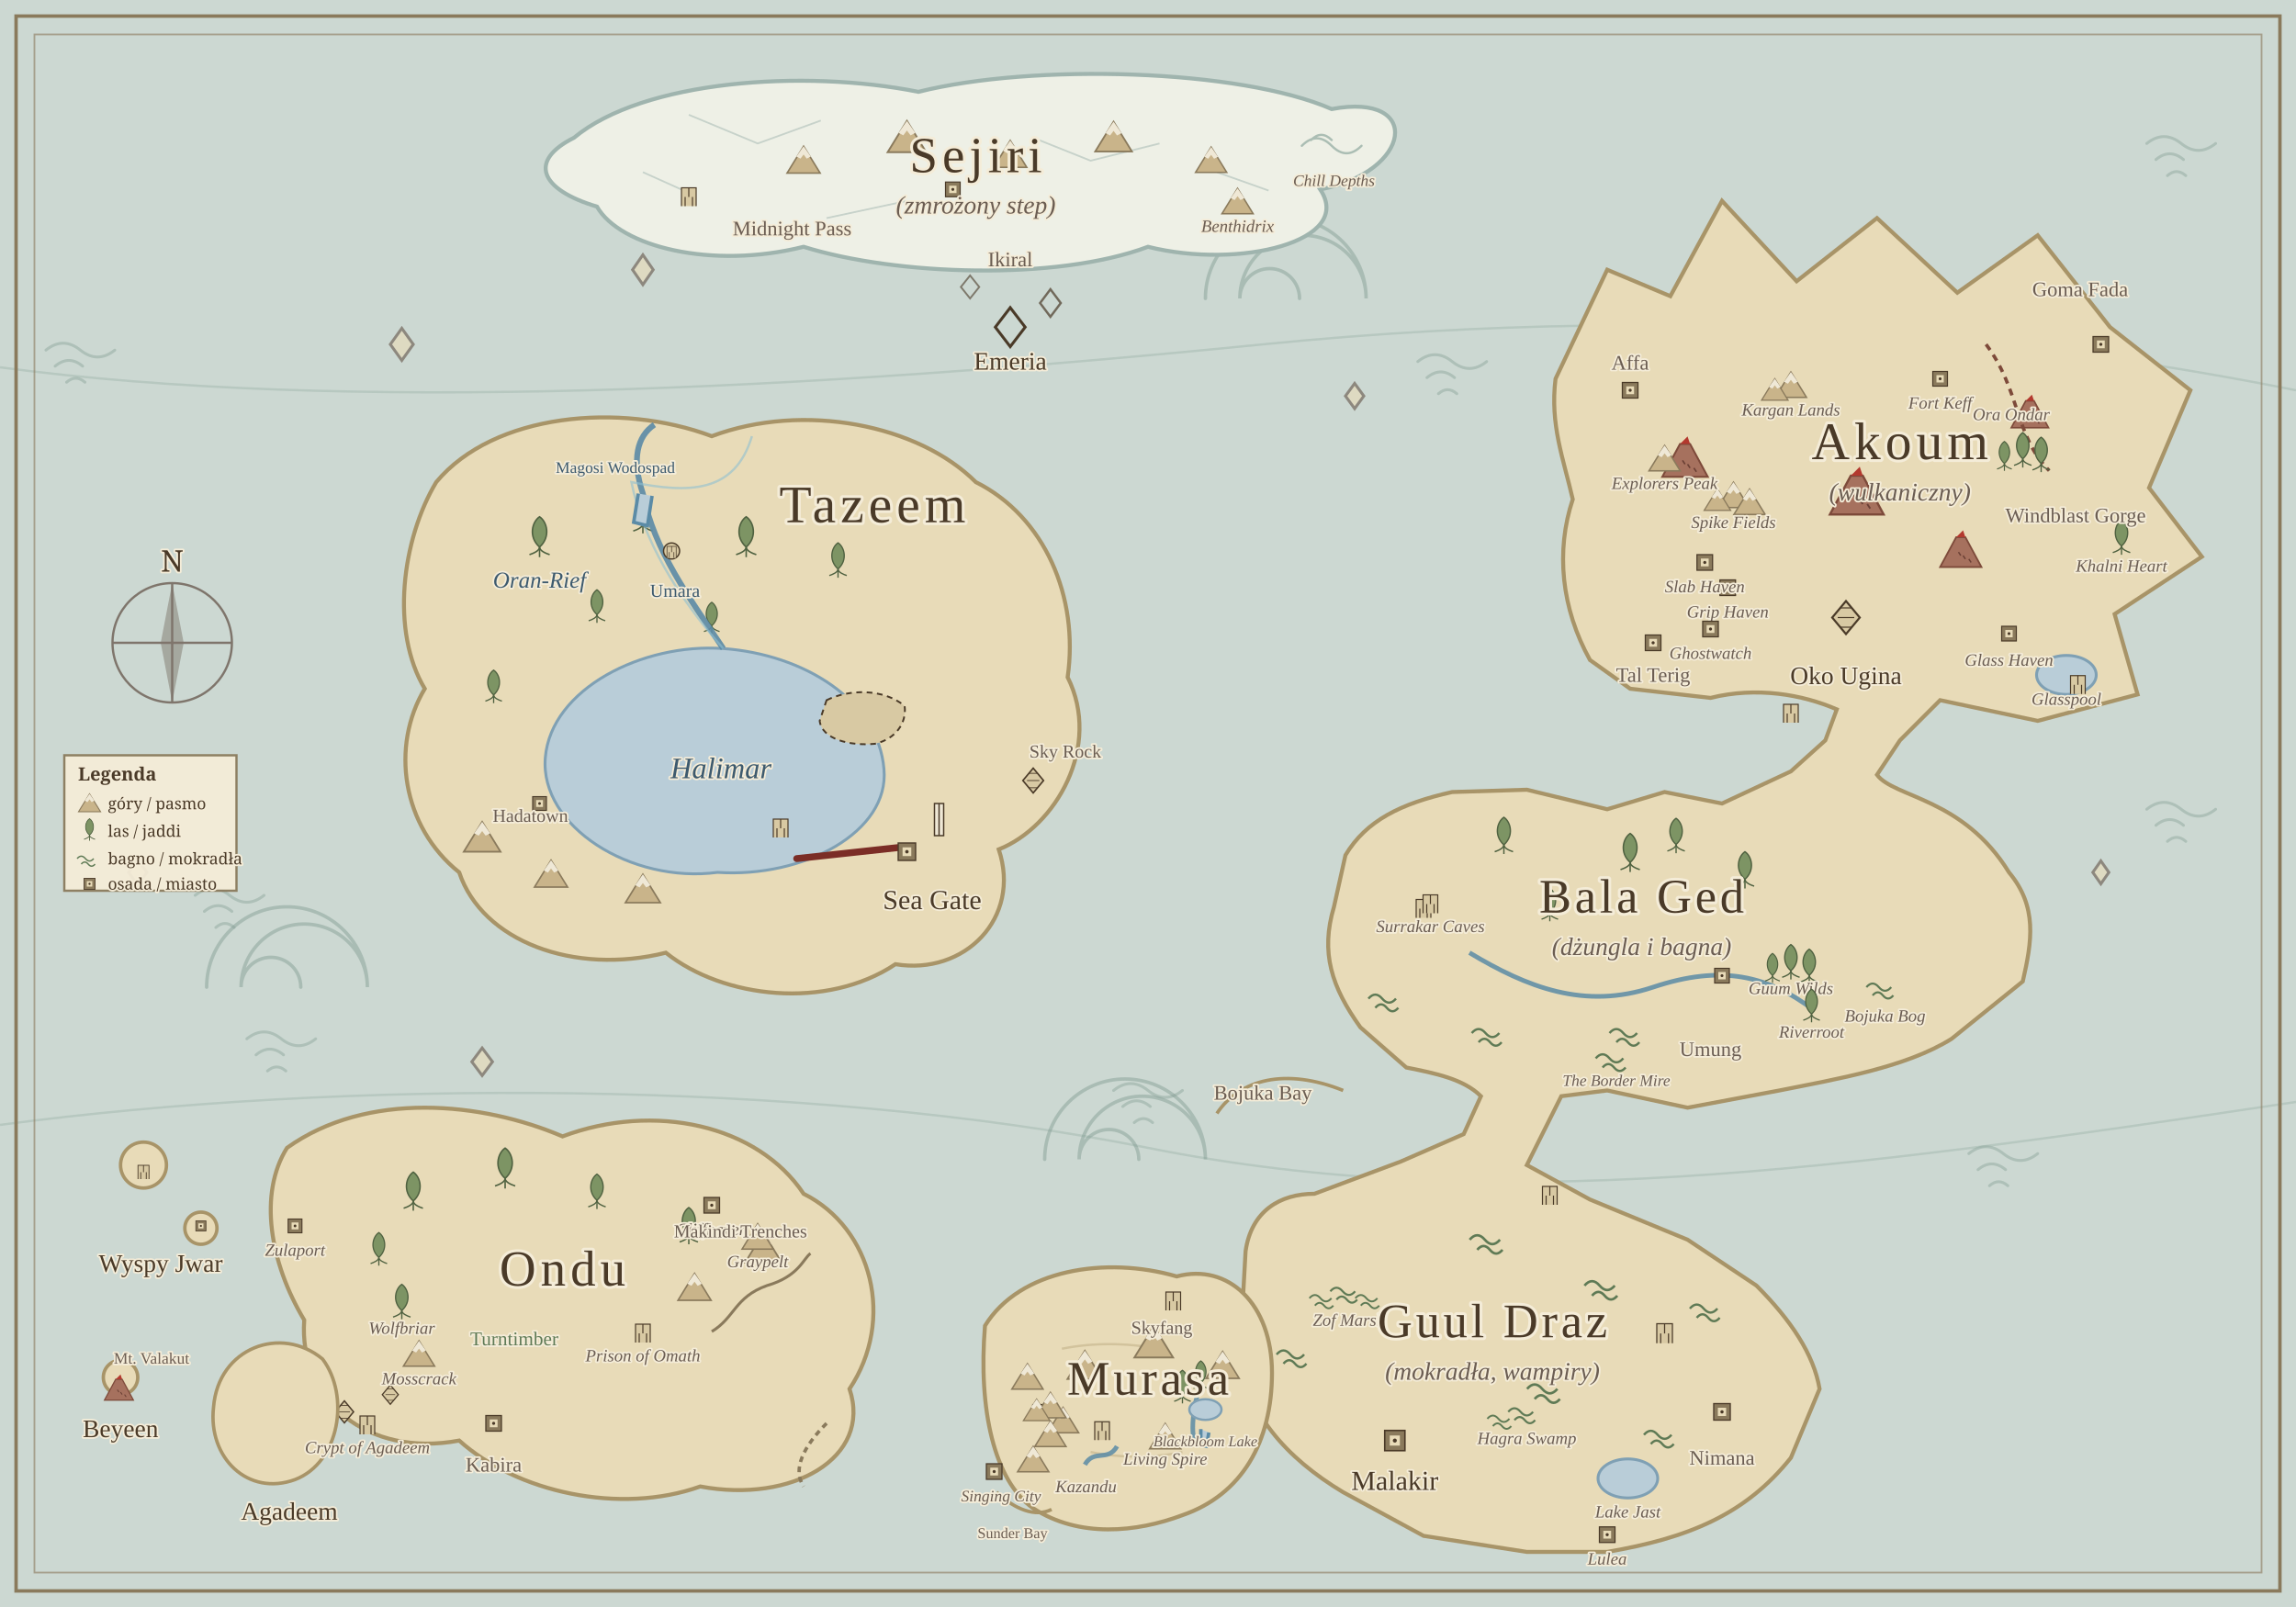
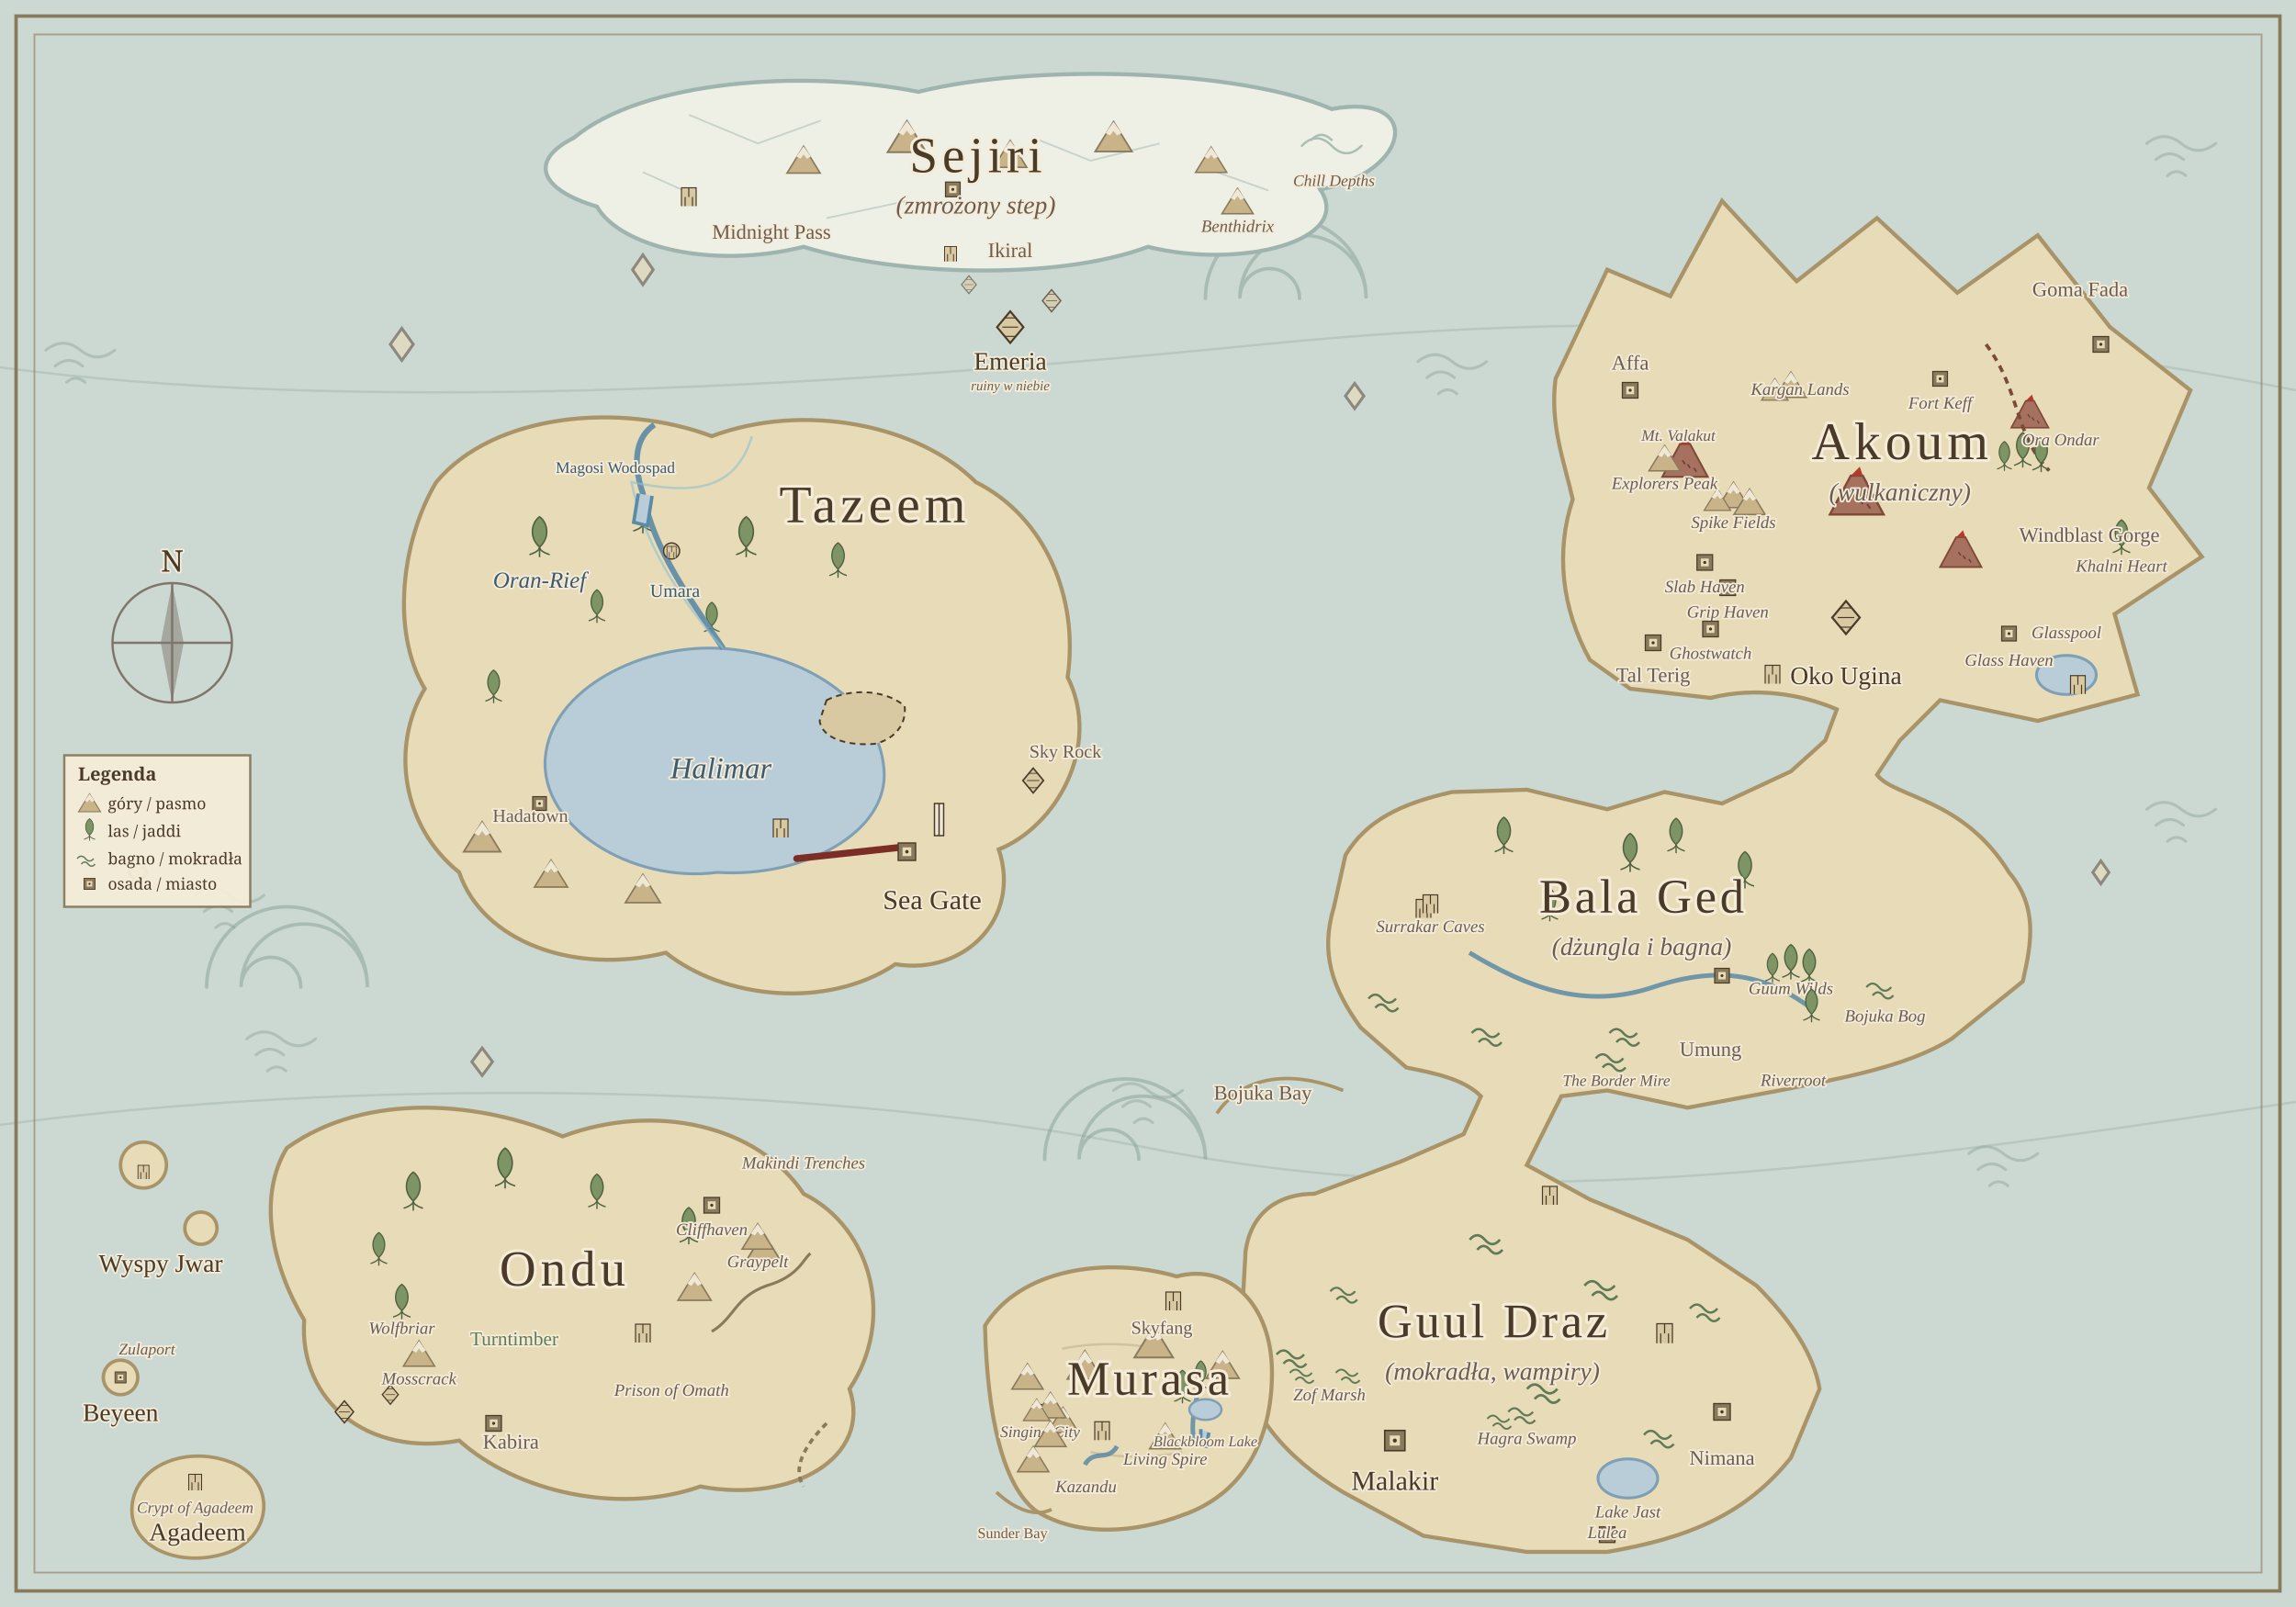
<svg xmlns="http://www.w3.org/2000/svg" viewBox="0 0 2000 1400" width="2000" height="1400">
  <defs>
    <style>
      /* Halo pod tekstem etykiet — napisy czytelne nad losowymi elementami
         przyrody (góry/lasy/rzeki). paint-order:stroke rysuje obrys pod
         wypełnieniem, więc etykieta „unosi się" nad mapą. */
      text { paint-order: stroke; stroke: #f4ecd8; stroke-width: 3px; stroke-linejoin: round; }
      text.tytul-kontynentu { stroke-width: 5px; }
    </style>
    <g id="gora">
      <path d="M -16,12 L 0,-14 L 16,12 Z" fill="#c9b48a" stroke="#8a7a5c" stroke-width="1.5" />
      <path d="M -7,-4 L 0,-14 L 7,-4 L 3,-2 L 0,-6 L -3,-2 Z" fill="#efe8d6" />
    </g>
    <g id="wulkan">
      <path d="M -20,14 L -6,-12 L 2,-12 L 16,14 Z" fill="#a6715e" stroke="#7d4a3a" stroke-width="1.5" />
      <path d="M -6,-12 L 2,-12 L 0,-18 Z" fill="#b3392e" />
      <path d="M -2,4 l -2,-3 M 2,7 l -2,-3 M 7,10 l -2,-3" stroke="#5c332a" stroke-width="1.2" opacity="0.8" />
    </g>
    <g id="drzewo">
      <path d="M 0,14 L 0,6 M 0,6 C -9,-2 -6,-14 0,-18 C 6,-14 9,-2 0,6 Z" fill="#7d9464" stroke="#4f6140" stroke-width="1.2" />
      <path d="M 0,6 C 0,9 -5,11 -8,12 M 0,6 C 0,9 5,11 8,12" stroke="#4f6140" stroke-width="1.2" fill="none" />
    </g>
    <g id="bagno">
      <path d="M -18,0 q 6,-7 12,0 q 6,7 12,0" stroke="#5f7a55" stroke-width="2" fill="none" />
      <path d="M -12,8 q 5,-6 10,0 q 5,6 10,0" stroke="#5f7a55" stroke-width="2" fill="none" />
    </g>
    <g id="miasto">
      <rect x="-8" y="-8" width="16" height="16" fill="#8a7a5c" stroke="#4a3a28" stroke-width="1.2" />
      <rect x="-4" y="-4" width="8" height="8" fill="#e8dbb8" />
      <circle cx="0" cy="0" r="1.6" fill="#4a3a28" />
    </g>
    <g id="ruina">
      <path d="M -8,12 L -8,-8 L 8,-8 L 8,12" fill="#d8c9a3" stroke="#4a3a28" stroke-width="1.2" />
      <path d="M -4,12 L -4,2 M 0,-8 L 0,2 M 4,12 L 4,2" stroke="#4a3a28" stroke-width="1.2" />
    </g>
    <g id="hedron">
      <path d="M 0,-12 L 10,0 L 0,12 L -10,0 Z" fill="#d8c9a3" stroke="#4a3a28" stroke-width="1.5" />
      <path d="M -4,-7 L 4,-7 M -6,0 L 6,0 M -4,7 L 4,7" stroke="#4a3a28" stroke-width="0.8" />
    </g>
  </defs>
  <rect x="0" y="0" width="2000" height="1400" fill="#ccd8d2" />
  <g stroke="#8fa89e" stroke-width="2" fill="none" opacity="0.35">
    <path d="M 0,980 C 300,940 700,940 1000,1000 C 1300,1060 1600,1020 2000,960" />
    <path d="M 0,320 C 300,360 700,340 1100,300 C 1500,260 1800,300 2000,340" />
  </g>
  <g stroke="#8fa89e" stroke-width="2.5" fill="none" opacity="0.5" stroke-linecap="round">
    <path transform="translate(200,780)" d="M -30,0 q 15,-12 30,0 q 15,12 30,0 M -22,14 q 12,-10 24,0 M -12,28 q 8,-7 16,0" />
    <path transform="translate(245,905)" d="M -30,0 q 15,-12 30,0 q 15,12 30,0 M -22,14 q 12,-10 24,0 M -12,28 q 8,-7 16,0" />
    <path transform="translate(1050,185)" d="M -30,0 q 15,-12 30,0 q 15,12 30,0 M -22,14 q 12,-10 24,0 M -12,28 q 8,-7 16,0" />
    <path transform="translate(1265,315)" d="M -30,0 q 15,-12 30,0 q 15,12 30,0 M -22,14 q 12,-10 24,0 M -12,28 q 8,-7 16,0" />
    <path transform="translate(1000,950)" d="M -30,0 q 15,-12 30,0 q 15,12 30,0 M -22,14 q 12,-10 24,0 M -12,28 q 8,-7 16,0" />
    <path transform="translate(1745,1005)" d="M -30,0 q 15,-12 30,0 q 15,12 30,0 M -22,14 q 12,-10 24,0 M -12,28 q 8,-7 16,0" />
    <path transform="translate(1900,705)" d="M -30,0 q 15,-12 30,0 q 15,12 30,0 M -22,14 q 12,-10 24,0 M -12,28 q 8,-7 16,0" />
    <path transform="translate(70,305)" d="M -30,0 q 15,-12 30,0 q 15,12 30,0 M -22,14 q 12,-10 24,0 M -12,28 q 8,-7 16,0" />
    <path transform="translate(1900,125)" d="M -30,0 q 15,-12 30,0 q 15,12 30,0 M -22,14 q 12,-10 24,0 M -12,28 q 8,-7 16,0" />
  </g>
  <g stroke="#7f9a90" stroke-width="3" fill="none" opacity="0.45" stroke-linecap="round">
    <path transform="translate(250,860)" d="M -70,0 A 70 70 0 1 1 70,0 A 55 55 0 1 0 -40,0 A 26 26 0 1 1 12,0" />
    <path transform="translate(1120,260)" d="M -70,0 A 70 70 0 1 1 70,0 A 55 55 0 1 0 -40,0 A 26 26 0 1 1 12,0" />
    <path transform="translate(980,1010)" d="M -70,0 A 70 70 0 1 1 70,0 A 55 55 0 1 0 -40,0 A 26 26 0 1 1 12,0" />
    <path transform="translate(430,1050)" d="M -60,0 A 60 60 0 1 1 60,0 A 46 46 0 1 0 -34,0 A 22 22 0 1 1 10,0" />
  </g>
  <g stroke="#6b5d52" stroke-width="2.5" fill="#e8dbb8" opacity="0.65">
    <path transform="translate(350,300)" d="M 0,-14 L 10,0 L 0,14 L -10,0 Z" />
    <path transform="translate(1180,345)" d="M 0,-11 L 8,0 L 0,11 L -8,0 Z" />
    <path transform="translate(420,925)" d="M 0,-12 L 9,0 L 0,12 L -9,0 Z" />
    <path transform="translate(560,235)" d="M 0,-13 L 9,0 L 0,13 L -9,0 Z" />
    <path transform="translate(1830,760)" d="M 0,-10 L 7,0 L 0,10 L -7,0 Z" />
    <path transform="translate(120,760)" d="M 0,-11 L 8,0 L 0,11 L -8,0 Z" />
  </g>
  <path d="M 500,120 C 560,70 700,60 800,80 C 900,55 1080,60 1160,95 C 1240,80 1230,150 1150,165 C 1180,210 1080,235 1000,215 C 920,245 780,240 700,215 C 620,235 540,215 520,180 C 470,165 460,140 500,120 Z" fill="#eef0e6" stroke="#9fb4ae" stroke-width="3.5" />
  <g stroke="#9fb4ae" stroke-width="1.5" opacity="0.5" fill="none">
    <path d="M 600,100 l 60 25 l 55 -20" />
    <path d="M 900,120 l 50 20 l 60 -15" />
    <path d="M 720,190 l 70 -15" />
    <path d="M 560,150 l 40 18" />
    <path d="M 1060,150 l 45 16" />
  </g>
  <use href="#gora" transform="translate(700,140) scale(0.9)" />
  <use href="#gora" transform="translate(790,120) scale(1.05)" />
  <use href="#gora" transform="translate(880,135) scale(0.9)" />
  <use href="#gora" transform="translate(970,120) scale(1.0)" />
  <use href="#gora" transform="translate(1055,140) scale(0.85)" />
  <use href="#ruina" transform="translate(600,170) scale(0.8)" />
+   <use href="#ruina" transform="translate(828,220) scale(0.65)" />
  <use href="#miasto" transform="translate(830,165) scale(0.8)" />
  <path d="M 1355,330     L 1400,235 L 1455,258 L 1500,175 L 1565,245 L 1635,190 L 1705,255 L 1775,205 L 1838,285 L 1908,340     L 1872,425 L 1918,485 L 1842,535 L 1862,605 L 1775,628     L 1690,610 L 1655,645 L 1635,675     C 1650,695 1710,695 1750,760     C 1775,790 1770,820 1762,855     L 1700,905     C 1660,930 1600,940 1550,950     L 1470,965 L 1400,950 L 1360,955     L 1345,985 L 1330,1015     L 1385,1045 L 1470,1080 L 1530,1120     C 1560,1150 1580,1180 1585,1210     L 1560,1270     C 1520,1320 1470,1340 1400,1352     L 1330,1352 L 1240,1338 L 1170,1300     C 1120,1270 1085,1230 1080,1180     L 1085,1090     C 1090,1055 1115,1040 1145,1040     L 1220,1012 L 1275,988 L 1290,955     C 1275,940 1250,935 1225,930     L 1185,895     C 1160,860 1150,830 1162,790     L 1172,745     C 1190,715 1220,700 1265,690     L 1330,688 L 1400,705 L 1450,690 L 1500,700 L 1560,672     L 1590,645 L 1600,618     C 1570,605 1530,598 1490,608     L 1420,600 L 1385,575     C 1360,530 1355,480 1370,435     C 1362,400 1350,370 1355,330 Z" fill="#e8dbb8" stroke="#a89468" stroke-width="3.5" />
  <use href="#wulkan" transform="translate(1470,400) scale(1.1)" />
  <use href="#wulkan" transform="translate(1620,430) scale(1.3)" />
  <use href="#wulkan" transform="translate(1710,480) scale(1.0)" />
  <use href="#wulkan" transform="translate(1770,360) scale(0.9)" />
  <use href="#hedron" transform="translate(1608,538) scale(1.2)" />
  <path d="M 1730,300 C 1760,340 1755,380 1785,410" stroke="#7d4a3a" stroke-width="3" fill="none" stroke-dasharray="6 5" />
  <use href="#miasto" transform="translate(1420,340) scale(0.85)" />
  <use href="#miasto" transform="translate(1830,300) scale(0.85)" />
  <use href="#miasto" transform="translate(1440,560) scale(0.85)" />
-   <use href="#ruina" transform="translate(1560,620) scale(0.8)" />
+   <use href="#ruina" transform="translate(1544,586) scale(0.8)" />
  <path d="M 1280,830 C 1330,860 1380,880 1440,860 C 1500,840 1540,850 1580,880" stroke="#5b8ba6" stroke-width="4" fill="none" opacity="0.85" />
  <path d="M 1170,950 C 1120,930 1080,940 1060,970" stroke="#a89468" stroke-width="3" fill="none" />
  <use href="#drzewo" transform="translate(1310,730) scale(1.0)" />
  <use href="#drzewo" transform="translate(1420,745) scale(1.05)" />
  <use href="#drzewo" transform="translate(1460,730) scale(0.95)" />
  <use href="#drzewo" transform="translate(1520,760) scale(1.0)" />
  <use href="#drzewo" transform="translate(1350,790) scale(0.9)" />
  <use href="#bagno" transform="translate(1210,870) scale(1.0)" />
  <use href="#bagno" transform="translate(1300,900) scale(1.0)" />
  <use href="#bagno" transform="translate(1420,900) scale(1.0)" />
  <use href="#ruina" transform="translate(1240,790) scale(0.8)" />
  <use href="#miasto" transform="translate(1500,850) scale(0.8)" />
  <use href="#bagno" transform="translate(1300,1080) scale(1.1)" />
  <use href="#bagno" transform="translate(1400,1120) scale(1.1)" />
  <use href="#bagno" transform="translate(1490,1140) scale(1.0)" />
  <use href="#bagno" transform="translate(1350,1210) scale(1.1)" />
  <use href="#bagno" transform="translate(1450,1250) scale(1.0)" />
  <use href="#bagno" transform="translate(1130,1180) scale(1.0)" />
  <use href="#miasto" transform="translate(1215,1255) scale(1.1)" />
  <use href="#miasto" transform="translate(1500,1230) scale(0.9)" />
  <use href="#ruina" transform="translate(1450,1160) scale(0.85)" />
  <use href="#ruina" transform="translate(1350,1040) scale(0.8)" />
  <path d="M 380,420 C 430,360 540,350 620,380 C 700,350 800,370 850,420 C 910,450 940,520 930,590 C 960,650 920,720 870,740 C 890,800 840,850 780,840 C 720,880 630,870 580,830 C 500,850 420,820 400,760 C 350,720 340,650 370,600 C 340,550 350,470 380,420 Z" fill="#e8dbb8" stroke="#a89468" stroke-width="3.5" />
  <path d="M 475,660 C 480,600 560,560 630,565 C 700,570 765,610 770,670 C 775,725 700,765 625,760 C 550,770 470,720 475,660 Z" fill="#b9cdd8" stroke="#7fa0b4" stroke-width="2.5" />
  <use href="#drzewo" transform="translate(470,470) scale(1.1)" />
  <use href="#drzewo" transform="translate(560,450) scale(1.05)" />
  <use href="#drzewo" transform="translate(650,470) scale(1.1)" />
  <use href="#drzewo" transform="translate(730,490) scale(0.95)" />
  <use href="#drzewo" transform="translate(520,530) scale(0.9)" />
  <use href="#drzewo" transform="translate(620,540) scale(0.85)" />
  <use href="#drzewo" transform="translate(430,600) scale(0.9)" />
  <path d="M 630,565 C 600,520 570,480 560,430 C 550,400 555,380 570,370" stroke="#5b8ba6" stroke-width="5" fill="none" opacity="0.9" />
  <path d="M 630,565 C 590,520 560,470 550,420 C 600,430 640,430 655,380" stroke="#8fbfd0" stroke-width="2" fill="none" opacity="0.6" />
  <path d="M 556,430 L 552,455 l 12,3 l 4,-26" stroke="#5b8ba6" stroke-width="3" fill="#b9cdd8" />
  <circle cx="585" cy="480" r="7" fill="#d8c9a3" stroke="#4a3a28" stroke-width="1.2" />
  <use href="#ruina" transform="translate(585,480) scale(0.5)" />
  <path d="M 694,748 L 786,738" stroke="#7b2d26" stroke-width="6" stroke-linecap="round" />
  <use href="#miasto" transform="translate(790,742) scale(0.95)" />
  <path d="M 818,700 L 818,728 L 814,728 L 814,700 L 822,700 L 822,728 L 818,728 Z" fill="#efe8d6" stroke="#4a3a28" stroke-width="1.2" />
  <use href="#hedron" transform="translate(900,680) scale(0.9)" />
  <path d="M 720,610 C 740,600 770,600 788,615 C 790,630 780,644 762,648 C 740,650 716,644 714,628 Z" fill="#d8c9a3" stroke="#4a3a28" stroke-width="1.6" stroke-dasharray="5 4" />
  <use href="#gora" transform="translate(420,730) scale(1.0)" />
  <use href="#gora" transform="translate(480,762) scale(0.9)" />
  <use href="#gora" transform="translate(560,775) scale(0.95)" />
  <use href="#miasto" transform="translate(470,700) scale(0.75)" />
  <use href="#ruina" transform="translate(680,720) scale(0.8)" />
-   <path d="M 880,268 L 893,285 L 880,302 L 867,285 Z" fill="none" stroke="#4a3a28" stroke-width="2.5" />
-   <path d="M 915,252 L 924,264 L 915,276 L 906,264 Z" fill="none" stroke="#4a3a28" stroke-width="2" opacity="0.7" />
-   <path d="M 845,240 L 853,250 L 845,260 L 837,250 Z" fill="none" stroke="#4a3a28" stroke-width="1.6" opacity="0.6" />
+   <use href="#hedron" transform="translate(880,285) scale(1.15)" />
+   <use href="#hedron" transform="translate(916,262) scale(0.8)" opacity="0.75" />
+   <use href="#hedron" transform="translate(844,248) scale(0.65)" opacity="0.6" />
  <path d="M 250,1000 C 320,950 420,960 490,990 C 570,960 660,980 700,1040 C 760,1070 780,1150 740,1210 C 760,1270 690,1310 610,1295 C 540,1320 450,1300 400,1255 C 320,1270 260,1220 265,1150 C 235,1100 225,1040 250,1000 Z" fill="#e8dbb8" stroke="#a89468" stroke-width="3.5" />
  <use href="#drzewo" transform="translate(360,1040) scale(1.05)" />
  <use href="#drzewo" transform="translate(440,1020) scale(1.1)" />
  <use href="#drzewo" transform="translate(520,1040) scale(0.95)" />
  <use href="#drzewo" transform="translate(600,1070) scale(1.0)" />
  <use href="#drzewo" transform="translate(330,1090) scale(0.9)" />
  <path d="M 620,1160 C 640,1148 640,1130 668,1120 C 696,1112 700,1096 706,1092" stroke="#8a7a5c" stroke-width="2.5" fill="none" />
  <use href="#gora" transform="translate(665,1088) scale(1.0)" />
  <use href="#gora" transform="translate(605,1122) scale(0.9)" />
  <use href="#hedron" transform="translate(300,1230) scale(0.8)" />
  <use href="#hedron" transform="translate(340,1215) scale(0.7)" />
  <use href="#miasto" transform="translate(430,1240) scale(0.85)" />
  <g fill="#e8dbb8" stroke="#a89468" stroke-width="3">
    <circle cx="125" cy="1015" r="20" />
    <circle cx="175" cy="1070" r="14" />
-     <path d="M 186,1226 C 190,1174 245,1154 281,1184 C 305,1216 296,1274 257,1289 C 216,1304 181,1270 186,1226 Z" />
+     <path d="M 115,1312 C 118,1276 164,1258 204,1275 C 240,1291 238,1337 200,1352 C 160,1367 112,1350 115,1312 Z" />
    <circle cx="105" cy="1200" r="15" />
  </g>
-   <use href="#wulkan" transform="translate(105,1210) scale(0.7)" />
  <use href="#ruina" transform="translate(125,1020) scale(0.6)" />
-   <use href="#miasto" transform="translate(175,1068) scale(0.55)" />
  <path d="M 720,1240 C 700,1260 690,1280 700,1295" stroke="#8a7a5c" stroke-width="3" fill="none" stroke-dasharray="5 4" />
-   <path d="M 858,1155     C 888,1106 963,1094 1025,1112     C 1070,1100 1108,1136 1108,1196     C 1108,1256 1082,1302 1030,1320     C 990,1335 940,1340 900,1314     C 866,1290 852,1228 858,1155 Z" fill="#e8dbb8" stroke="#a89468" stroke-width="3.5" />
+   <path d="M 858,1155     C 888,1106 963,1094 1025,1112     C 1070,1100 1108,1136 1108,1196     C 1108,1256 1082,1302 1030,1320     C 990,1335 940,1340 902,1316     C 874,1294 860,1236 858,1155 Z" fill="#e8dbb8" stroke="#a89468" stroke-width="3.5" />
  <path d="M 925,1175 q 40 -8 85 0 M 950,1265 q 40 8 80 0" stroke="#a89468" stroke-width="2" fill="none" opacity="0.35" />
  <use href="#gora" transform="translate(945,1190) scale(0.95)" />
  <use href="#gora" transform="translate(1005,1170) scale(1.05)" />
  <use href="#gora" transform="translate(1065,1190) scale(0.9)" />
  <use href="#gora" transform="translate(895,1200) scale(0.85)" />
  <use href="#drzewo" transform="translate(1030,1210) scale(0.9)" />
  <use href="#drzewo" transform="translate(1046,1200) scale(0.8)" />
  <path d="M 1046,1205 C 1036,1235 1038,1260 1044,1258" stroke="#5b8ba6" stroke-width="4" fill="none" opacity="0.85" />
  <path d="M 868,1300 C 884,1315 902,1322 916,1315" stroke="#a89468" stroke-width="3" fill="none" />
  <use href="#ruina" transform="translate(1022,1132) scale(0.8)" />
  <use href="#miasto" transform="translate(906,1230) scale(0.8)" />
  <g font-family="Georgia, 'Times New Roman', serif" fill="#4a3a28" text-anchor="middle">
    <use href="#gora" transform="translate(1510,432) scale(0.85)" />
    <use href="#gora" transform="translate(1496,436) scale(0.72)" />
    <use href="#gora" transform="translate(1524,438) scale(0.85)" />
    <text x="1510" y="460" font-size="15" font-style="italic" fill="#6b5d52">Spike Fields</text>
    <use href="#miasto" transform="translate(1505,512) scale(0.85)" />
    <text x="1505" y="538" font-size="15" font-style="italic" fill="#6b5d52">Grip Haven</text>
    <use href="#miasto" transform="translate(1485,490) scale(0.85)" />
    <text x="1485" y="516" font-size="15" font-style="italic" fill="#6b5d52">Slab Haven</text>
    <use href="#miasto" transform="translate(1490,548) scale(0.85)" />
    <text x="1490" y="574" font-size="15" font-style="italic" fill="#6b5d52">Ghostwatch</text>
    <use href="#gora" transform="translate(1560,336) scale(0.85)" />
    <use href="#gora" transform="translate(1546,340) scale(0.72)" />
-     <text x="1560" y="362" font-size="15" font-style="italic" fill="#6b5d52">Kargan Lands</text>
+     <text x="1568" y="344" font-size="15" font-style="italic" fill="#6b5d52">Kargan Lands</text>
    <use href="#drzewo" transform="translate(1762,394) scale(0.95)" />
    <use href="#drzewo" transform="translate(1746,399) scale(0.80)" />
    <use href="#drzewo" transform="translate(1778,398) scale(0.95)" />
-     <text x="1752" y="366" font-size="15" font-style="italic" fill="#6b5d52">Ora Ondar</text>
+     <text x="1795" y="388" font-size="15" font-style="italic" fill="#6b5d52">Ora Ondar</text>
    <use href="#drzewo" transform="translate(1848,470) scale(0.95)" />
    <text x="1848" y="498" font-size="15" font-style="italic" fill="#6b5d52">Khalni Heart</text>
    <ellipse cx="1800" cy="588" rx="26" ry="17" fill="#b9cdd8" stroke="#7fa0b4" stroke-width="2.5" />
-     <text x="1800" y="614" font-size="15" font-style="italic" fill="#6b5d52">Glasspool</text>
+     <text x="1800" y="556" font-size="15" font-style="italic" fill="#6b5d52">Glasspool</text>
    <use href="#ruina" transform="translate(1810,595) scale(0.8)" />
    <use href="#drzewo" transform="translate(1560,840) scale(0.95)" />
    <use href="#drzewo" transform="translate(1544,845) scale(0.80)" />
    <use href="#drzewo" transform="translate(1576,844) scale(0.95)" />
    <text x="1560" y="866" font-size="15" font-style="italic" fill="#6b5d52">Guum Wilds</text>
    <use href="#bagno" transform="translate(1642,860) scale(0.90)" />
    <text x="1642" y="890" font-size="15" font-style="italic" fill="#6b5d52">Bojuka Bog</text>
    <use href="#bagno" transform="translate(1175,1125) scale(0.90)" />
-     <use href="#bagno" transform="translate(1155,1131) scale(0.80)" />
-     <use href="#bagno" transform="translate(1195,1131) scale(0.80)" />
-     <text x="1175" y="1155" font-size="15" font-style="italic" fill="#6b5d52">Zof Marsh</text>
+     <use href="#bagno" transform="translate(1138,1196) scale(0.80)" />
+     <use href="#bagno" transform="translate(1178,1196) scale(0.80)" />
+     <text x="1158" y="1220" font-size="15" font-style="italic" fill="#6b5d52">Zof Marsh</text>
    <use href="#bagno" transform="translate(1330,1230) scale(0.90)" />
    <use href="#bagno" transform="translate(1310,1236) scale(0.80)" />
    <text x="1330" y="1258" font-size="15" font-style="italic" fill="#6b5d52">Hagra Swamp</text>
    <ellipse cx="1418" cy="1288" rx="26" ry="17" fill="#b9cdd8" stroke="#7fa0b4" stroke-width="2.5" />
    <text x="1418" y="1322" font-size="15" font-style="italic" fill="#6b5d52">Lake Jast</text>
    <use href="#miasto" transform="translate(1400,1337) scale(0.85)" />
-     <text x="1400" y="1363" font-size="15" font-style="italic" fill="#6b5d52">Lulea</text>
+     <text x="1400" y="1340" font-size="15" font-style="italic" fill="#6b5d52">Lulea</text>
    <use href="#gora" transform="translate(926,1238) scale(0.85)" />
    <text x="946" y="1300" font-size="15" font-style="italic" fill="#6b5d52">Kazandu</text>
    <use href="#gora" transform="translate(915,1225) scale(0.85)" />
    <use href="#gora" transform="translate(903,1229) scale(0.72)" />
    <path d="M 945,1276 C 953,1262 965,1274 973,1260" stroke="#5b8ba6" stroke-width="4" fill="none" opacity="0.85" />
-     <use href="#miasto" transform="translate(866,1282) scale(0.85)" />
-     <text x="872" y="1308" font-size="14" font-style="italic" fill="#6b5d52">Singing City</text>
+     <text x="906" y="1252" font-size="14" font-style="italic" fill="#6b5d52">Singing City</text>
    <use href="#gora" transform="translate(900,1272) scale(0.85)" />
    <use href="#gora" transform="translate(915,1250) scale(0.85)" />
    <path d="M 1046,1245 L 1046,1259 l 5,1 l 2,-12" stroke="#5b8ba6" stroke-width="3" fill="#b9cdd8" />
    <use href="#gora" transform="translate(1015,1252) scale(0.85)" />
    <text x="1015" y="1276" font-size="15" font-style="italic" fill="#6b5d52">Living Spire</text>
    <use href="#ruina" transform="translate(960,1245) scale(0.8)" />
    <use href="#gora" transform="translate(1078,176) scale(0.85)" />
    <text x="1078" y="202" font-size="15" font-style="italic" fill="#6b5d52">Benthidrix</text>
    <use href="#ruina" transform="translate(560,1160) scale(0.8)" />
-     <text x="560" y="1186" font-size="15" font-style="italic" fill="#6b5d52">Prison of Omath</text>
+     <text x="585" y="1216" font-size="15" font-style="italic" fill="#6b5d52">Prison of Omath</text>
    <use href="#miasto" transform="translate(620,1050) scale(0.85)" />
    <text x="620" y="1076" font-size="15" font-style="italic" fill="#6b5d52">Cliffhaven</text>
    <use href="#gora" transform="translate(660,1078) scale(0.85)" />
    <text x="660" y="1104" font-size="15" font-style="italic" fill="#6b5d52">Graypelt</text>
    <use href="#gora" transform="translate(365,1180) scale(0.85)" />
    <text x="365" y="1206" font-size="15" font-style="italic" fill="#6b5d52">Mosscrack</text>
-     <use href="#ruina" transform="translate(320,1240) scale(0.8)" />
-     <text x="320" y="1266" font-size="15" font-style="italic" fill="#6b5d52">Crypt of Agadeem</text>
-     <use href="#miasto" transform="translate(257,1068) scale(0.75)" />
-     <text x="257" y="1094" font-size="15" font-style="italic" fill="#6b5d52">Zulaport</text>
+     <use href="#ruina" transform="translate(170,1290) scale(0.7)" />
+     <text x="170" y="1318" font-size="14" font-style="italic" fill="#6b5d52">Crypt of Agadeem</text>
+     <use href="#miasto" transform="translate(105,1200) scale(0.6)" />
+     <text x="128" y="1180" font-size="14" font-style="italic" fill="#6b5d52">Zulaport</text>
    <path transform="translate(1160,132)" d="M -26,-5 q 13,-13 26,0 q 13,13 26,0 M -18,-10 q 9,-9 18,0" stroke="#8fa89e" stroke-width="2" fill="none" opacity="0.7" stroke-linecap="round" />
    <text x="1162" y="162" font-size="14" font-style="italic" fill="#6b5d52">Chill Depths</text>
    <use href="#gora" transform="translate(1450,400) scale(0.85)" />
    <text x="1450" y="426" font-size="15" font-style="italic" fill="#6b5d52">Explorers Peak</text>
    <use href="#miasto" transform="translate(1690,330) scale(0.8)" />
    <text x="1690" y="356" font-size="15" font-style="italic" fill="#6b5d52">Fort Keff</text>
+     <text x="1462" y="384" font-size="14" font-style="italic" fill="#6b5d52">Mt. Valakut</text>
    <use href="#miasto" transform="translate(1750,552) scale(0.8)" />
    <text x="1750" y="580" font-size="15" font-style="italic" fill="#6b5d52">Glass Haven</text>
    <use href="#drzewo" transform="translate(1578,878) scale(0.90)" />
-     <text x="1578" y="904" font-size="15" font-style="italic" fill="#6b5d52">Riverroot</text>
+     <text x="1562" y="946" font-size="15" font-style="italic" fill="#6b5d52">Riverroot</text>
    <use href="#ruina" transform="translate(1246,786) scale(0.8)" />
    <text x="1246" y="812" font-size="15" font-style="italic" fill="#6b5d52">Surrakar Caves</text>
    <use href="#bagno" transform="translate(1408,922) scale(1.0)" />
    <text x="1408" y="946" font-size="14" font-style="italic" fill="#6b5d52">The Border Mire</text>
    <use href="#drzewo" transform="translate(350,1136) scale(0.95)" />
    <text x="350" y="1162" font-size="15" font-style="italic" fill="#6b5d52">Wolfbriar</text>
    <ellipse cx="1050" cy="1228" rx="14" ry="9" fill="#b9cdd8" stroke="#7fa0b4" stroke-width="2" />
    <text x="1050" y="1260" font-size="13" font-style="italic" fill="#6b5d52">Blackbloom Lake</text>
  </g>
  <g font-family="Georgia, 'Times New Roman', serif" fill="#4a3a28" text-anchor="middle">
    <text class="tytul-kontynentu" x="850" y="150" font-size="44" letter-spacing="4">Sejiri</text>
    <text x="850" y="186" font-size="22" font-style="italic" fill="#6b5d52">(zmrożony step)</text>
-     <text x="690" y="205" font-size="18" fill="#6b5d52">Midnight Pass</text>
-     <text x="880" y="232" font-size="18" fill="#6b5d52">Ikiral</text>
+     <text x="672" y="208" font-size="18" fill="#6b5d52">Midnight Pass</text>
+     <text x="880" y="224" font-size="18" fill="#6b5d52">Ikiral</text>
    <text class="tytul-kontynentu" x="1655" y="400" font-size="46" letter-spacing="4">Akoum</text>
    <text x="1655" y="436" font-size="22" font-style="italic" fill="#6b5d52">(wulkaniczny)</text>
    <text x="1608" y="596" font-size="22" fill="#4a3a28">Oko Ugina</text>
-     <text x="1808" y="455" font-size="18" fill="#6b5d52">Windblast Gorge</text>
+     <text x="1820" y="472" font-size="18" fill="#6b5d52">Windblast Gorge</text>
    <text x="1420" y="322" font-size="18" fill="#6b5d52">Affa</text>
    <text x="1812" y="258" font-size="18" fill="#6b5d52">Goma Fada</text>
    <text x="1440" y="594" font-size="18" fill="#6b5d52">Tal Terig</text>
    <text class="tytul-kontynentu" x="1430" y="795" font-size="42" letter-spacing="3">Bala Ged</text>
    <text x="1430" y="832" font-size="22" font-style="italic" fill="#6b5d52">(dżungla i bagna)</text>
    <text x="1490" y="920" font-size="18" fill="#6b5d52">Umung</text>
    <text x="1100" y="958" font-size="18" fill="#6b5d52">Bojuka Bay</text>
    <text class="tytul-kontynentu" x="1300" y="1165" font-size="42" letter-spacing="3">Guul Draz</text>
    <text x="1300" y="1202" font-size="22" font-style="italic" fill="#6b5d52">(mokradła, wampiry)</text>
    <text x="1215" y="1298" font-size="24">Malakir</text>
    <text x="1500" y="1276" font-size="18" fill="#6b5d52">Nimana</text>
    <text class="tytul-kontynentu" x="760" y="455" font-size="46" letter-spacing="4">Tazeem</text>
    <text x="470" y="512" font-size="20" font-style="italic" fill="#3d5a6e">Oran-Rief</text>
    <text x="628" y="678" font-size="26" font-style="italic" fill="#3d5a6e">Halimar</text>
    <text x="588" y="520" font-size="16" fill="#3d5a6e">Umara</text>
    <text x="536" y="412" font-size="14" fill="#3d5a6e">Magosi Wodospad</text>
    <text x="812" y="792" font-size="24">Sea Gate</text>
    <text x="928" y="660" font-size="16" fill="#6b5d52">Sky Rock</text>
    <text x="880" y="322" font-size="22">Emeria</text>
+     <text x="880" y="340" font-size="12" font-style="italic" fill="#6b5d52">ruiny w niebie</text>
    <text x="462" y="716" font-size="16" fill="#6b5d52">Hadatown</text>
    <text class="tytul-kontynentu" x="490" y="1120" font-size="44" letter-spacing="4">Ondu</text>
-     <text x="645" y="1078" font-size="16" fill="#6b5d52">Makindi Trenches</text>
+     <text x="700" y="1018" font-size="15" font-style="italic" fill="#6b5d52">Makindi Trenches</text>
    <text x="448" y="1172" font-size="17" fill="#5f7a55">Turntimber</text>
-     <text x="430" y="1282" font-size="18" fill="#6b5d52">Kabira</text>
+     <text x="445" y="1262" font-size="18" fill="#6b5d52">Kabira</text>
    <text x="140" y="1108" font-size="22">Wyspy Jwar</text>
-     <text x="252" y="1324" font-size="22">Agadeem</text>
-     <text x="105" y="1252" font-size="22">Beyeen</text>
-     <text x="132" y="1188" font-size="14" fill="#6b5d52">Mt. Valakut</text>
+     <text x="172" y="1342" font-size="22">Agadeem</text>
+     <text x="105" y="1238" font-size="22">Beyeen</text>
    <text class="tytul-kontynentu" x="1000" y="1215" font-size="42" letter-spacing="3">Murasa</text>
    <text x="1012" y="1162" font-size="16" fill="#6b5d52">Skyfang</text>
    <text x="882" y="1340" font-size="13" fill="#6b5d52">Sunder Bay</text>
  </g>
  <g transform="translate(56,658)" font-family="Georgia, serif" fill="#4a3a28">
-     <rect x="0" y="0" width="150" height="118" fill="#f4ecd8" stroke="#8a7a5c" stroke-width="2" opacity="0.94" />
+     <rect x="0" y="0" width="162" height="132" fill="#f4ecd8" stroke="#8a7a5c" stroke-width="2" opacity="0.94" />
    <text x="12" y="22" font-size="16" font-weight="bold" text-anchor="start">Legenda</text>
    <use href="#gora" transform="translate(22,42) scale(0.6)" />
    <text x="38" y="47" font-size="14" text-anchor="start">góry / pasmo</text>
    <use href="#drzewo" transform="translate(22,66) scale(0.6)" />
    <text x="38" y="71" font-size="14" text-anchor="start">las / jaddi</text>
    <use href="#bagno" transform="translate(22,90) scale(0.6)" />
    <text x="38" y="95" font-size="14" text-anchor="start">bagno / mokradła</text>
    <use href="#miasto" transform="translate(22,112) scale(0.6)" />
    <text x="38" y="117" font-size="14" text-anchor="start">osada / miasto</text>
  </g>
  <g stroke="#6b5d52" fill="none" opacity="0.8">
    <circle cx="150" cy="560" r="52" stroke-width="2" />
    <path d="M 150,508 L 150,612 M 98,560 L 202,560" stroke-width="2" />
    <path d="M 150,508 L 160,560 L 150,612 L 140,560 Z" fill="#6b5d52" stroke="none" opacity="0.5" />
  </g>
  <text x="150" y="498" font-family="Georgia, serif" font-size="26" fill="#4a3a28" text-anchor="middle">N</text>
  <rect x="14" y="14" width="1972" height="1372" fill="none" stroke="#8a7a5c" stroke-width="3" />
  <rect x="30" y="30" width="1940" height="1340" fill="none" stroke="#8a7a5c" stroke-width="1.5" opacity="0.6" />
</svg>
